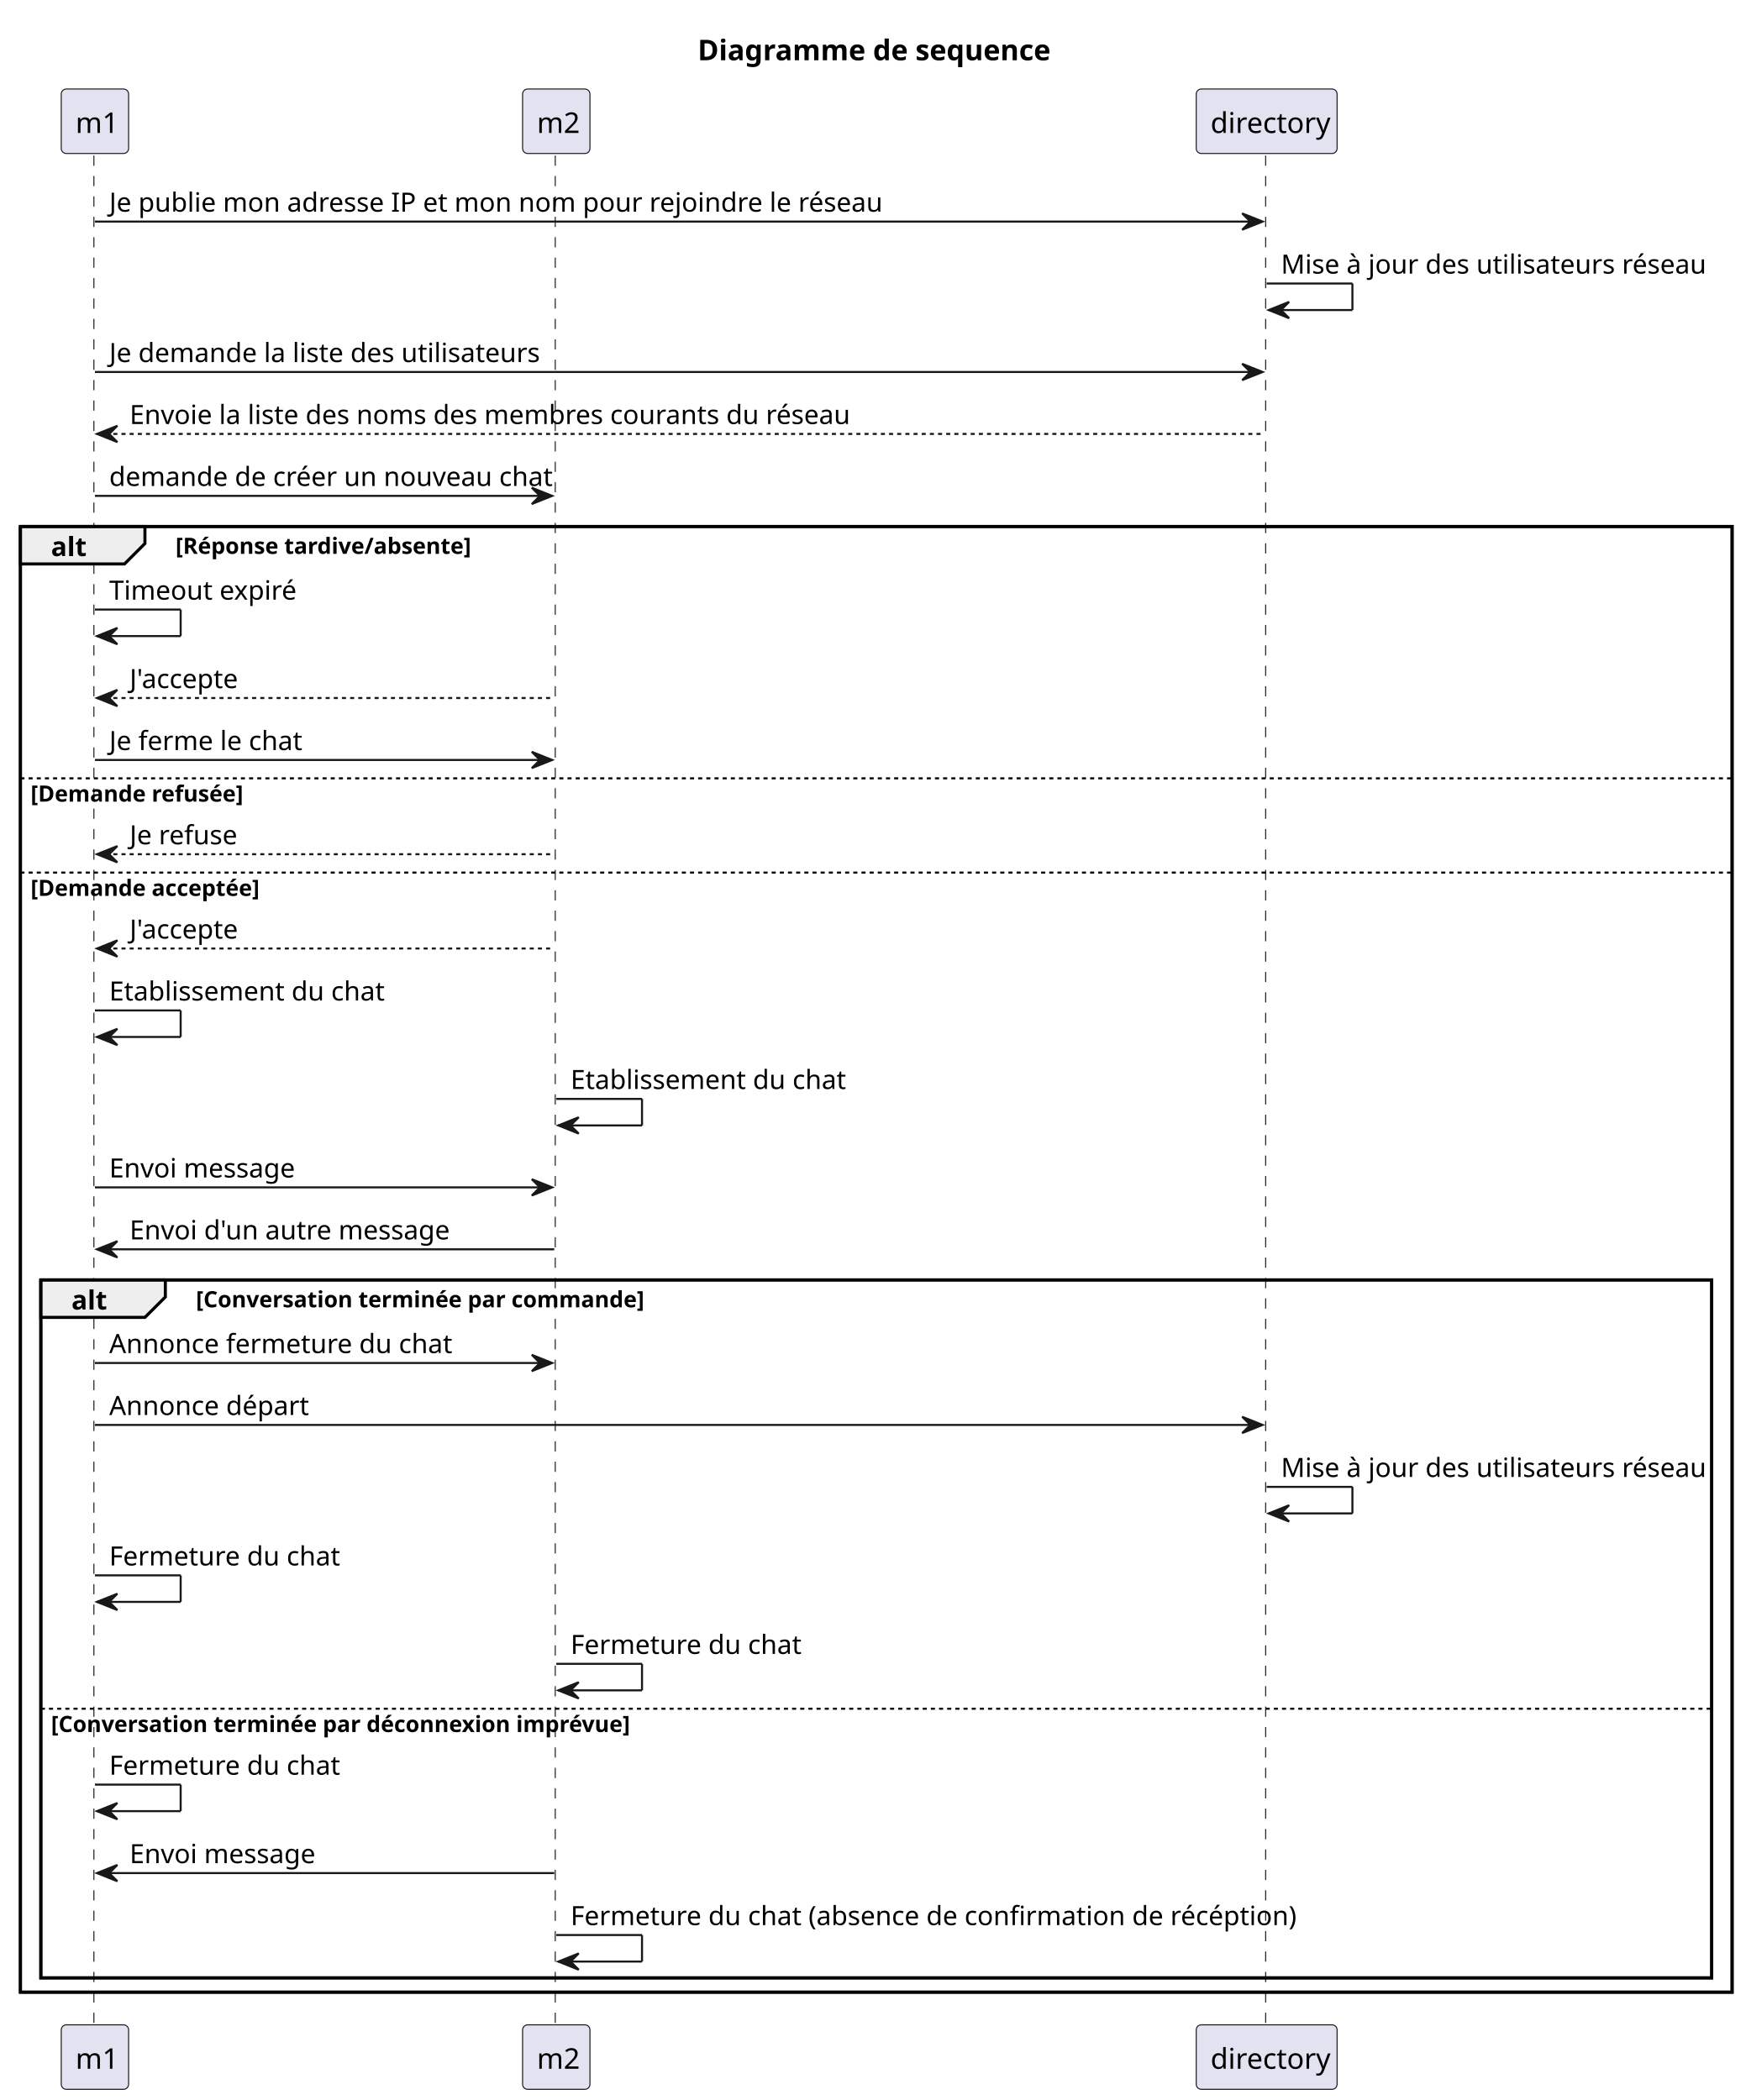
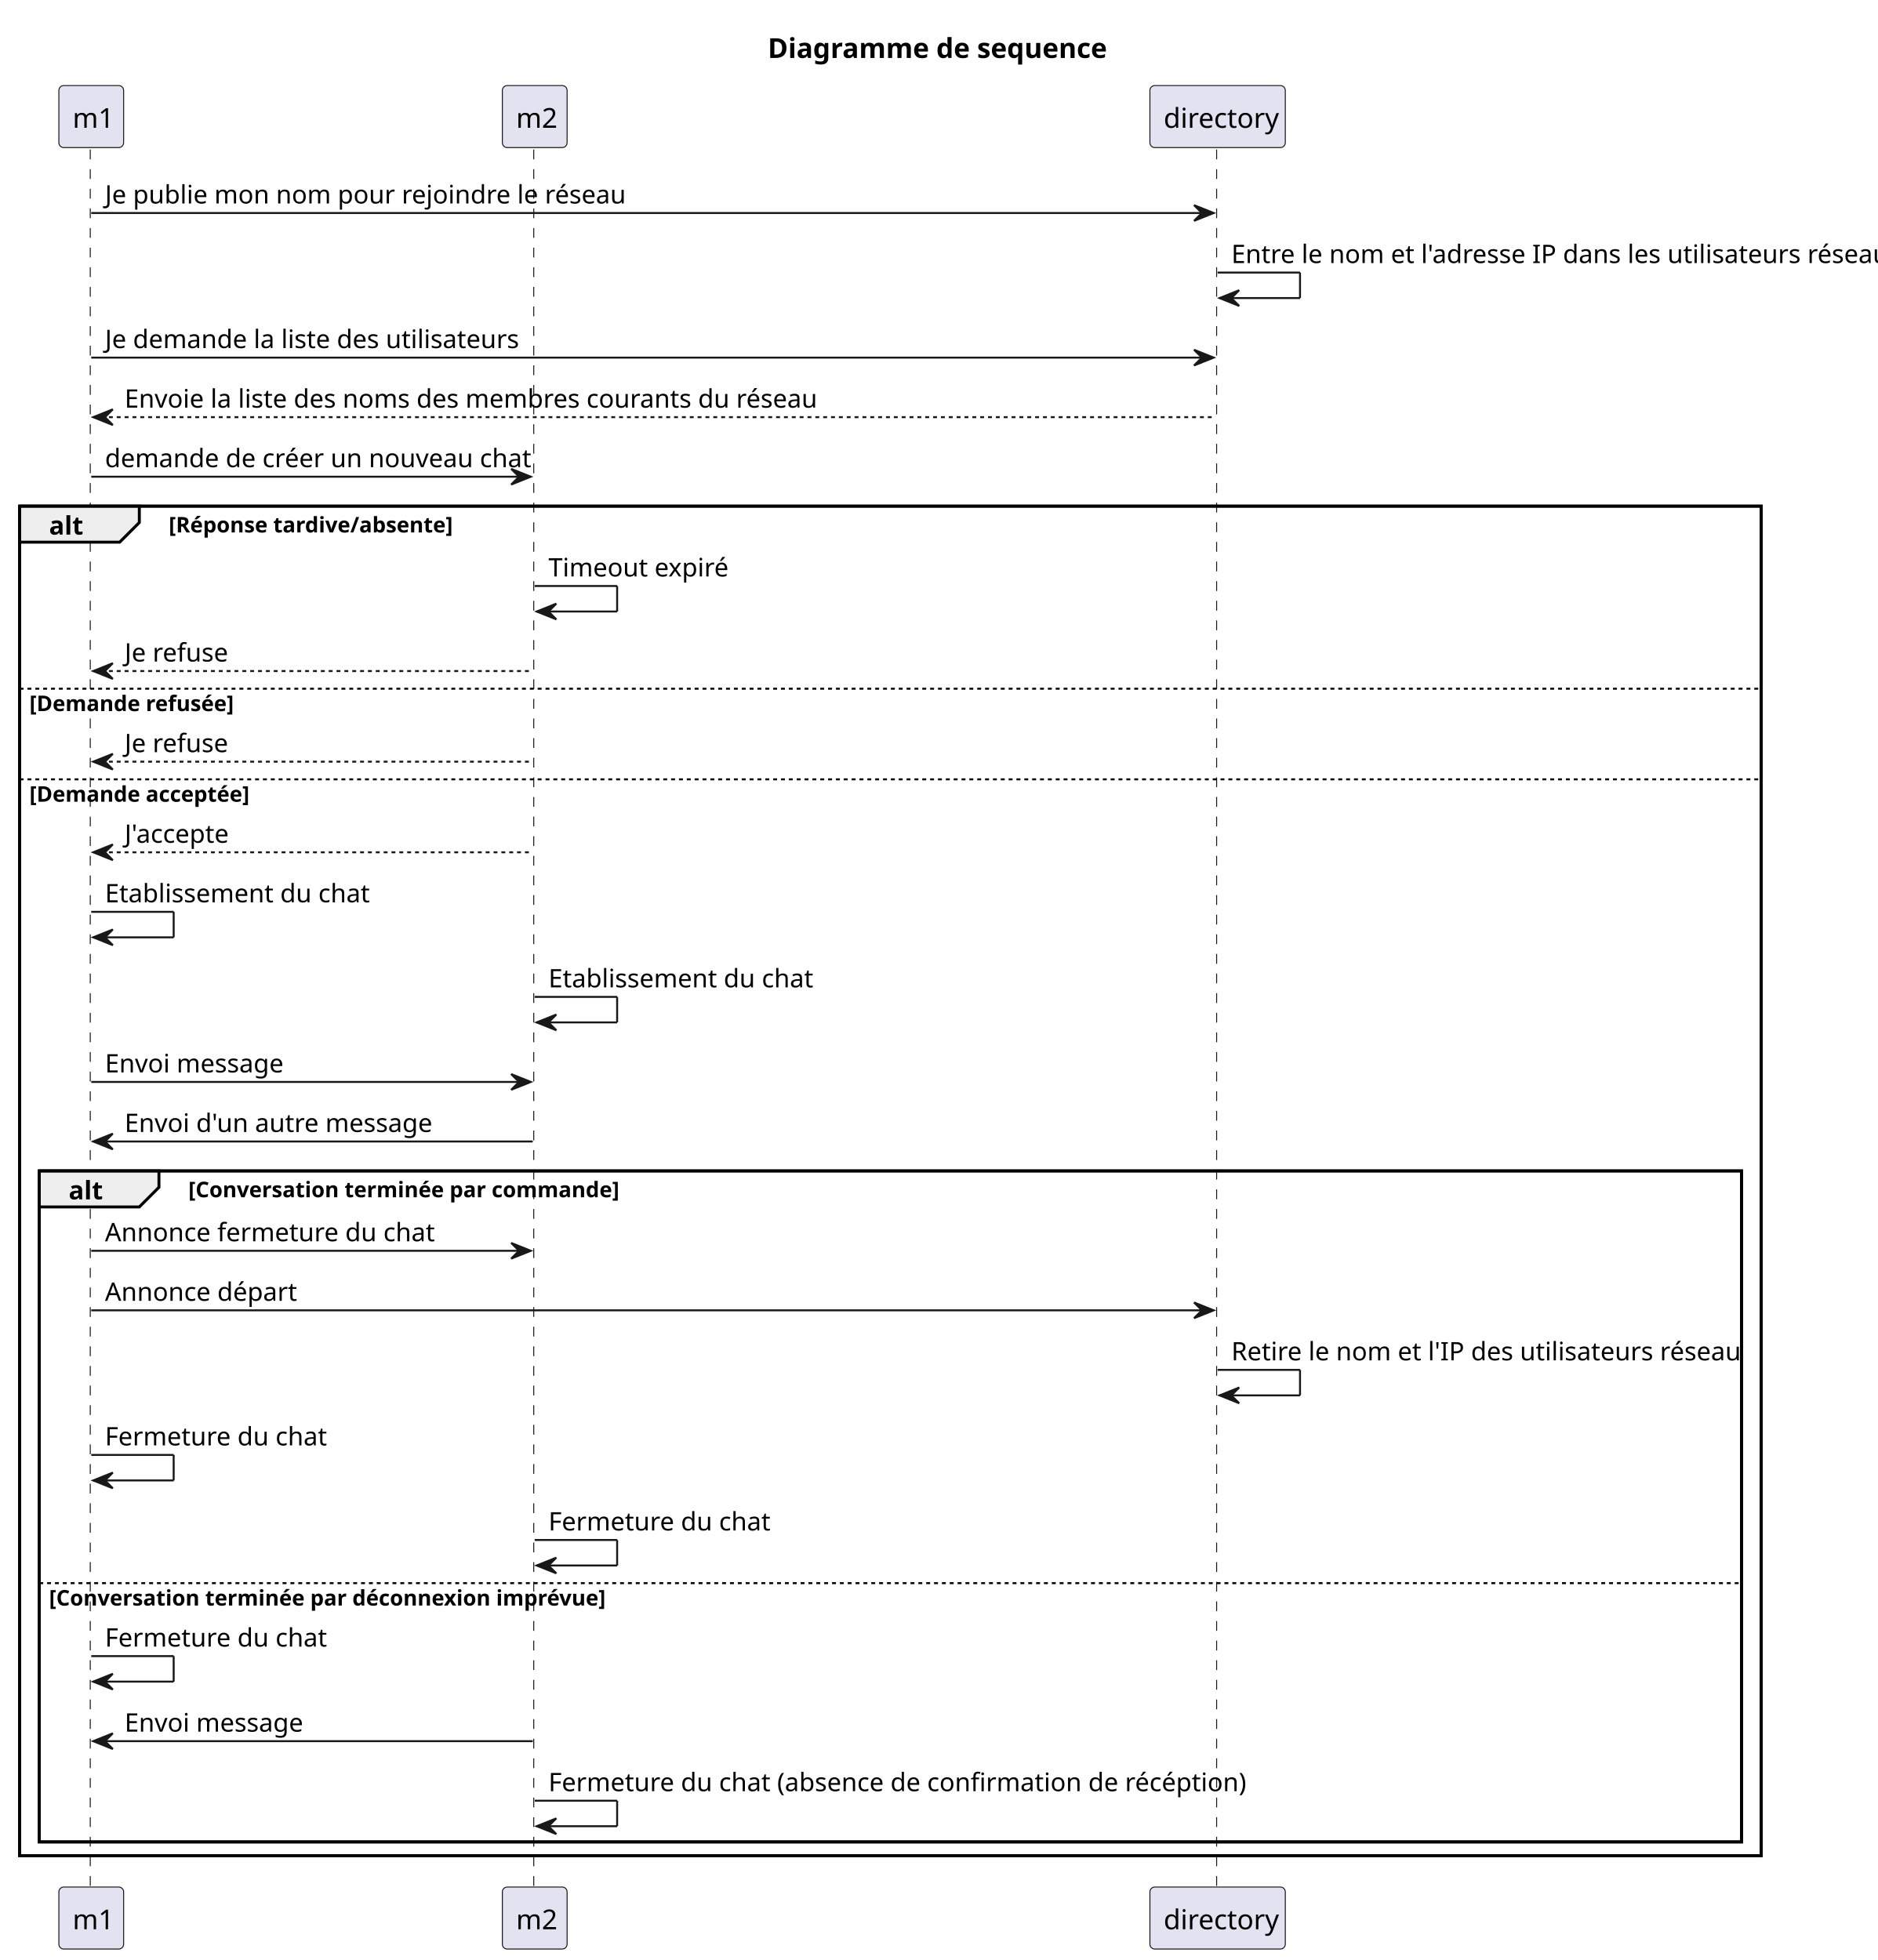
- <svg xmlns="http://www.w3.org/2000/svg" contentStyleType="text/css" height="1029px" preserveAspectRatio="none" style="width:855px;height:1029px;background:#FFFFFF;" version="1.1" viewBox="0 0 855 1029" width="855px" zoomAndPan="magnify">
+ <svg xmlns="http://www.w3.org/2000/svg" contentStyleType="text/css" height="999px" preserveAspectRatio="none" style="width:957px;height:999px;background:#FFFFFF;" version="1.1" viewBox="0 0 957 999" width="957px" zoomAndPan="magnify">
  <defs />
  <g>
-     <text fill="#000000" font-family="sans-serif" font-size="14" font-weight="bold" lengthAdjust="spacing" textLength="174" x="341.75" y="29.533">Diagramme de sequence</text>
-     <rect fill="none" height="718.188" style="stroke:#000000;stroke-width:1.5;" width="838.5" x="10" y="257.977" />
-     <rect fill="none" height="342" style="stroke:#000000;stroke-width:1.5;" width="818.5" x="20" y="627.164" />
-     <line style="stroke:#181818;stroke-width:0.5;stroke-dasharray:5.0,5.0;" x1="46" x2="46" y1="76.219" y2="993.164" />
-     <line style="stroke:#181818;stroke-width:0.5;stroke-dasharray:5.0,5.0;" x1="272" x2="272" y1="76.219" y2="993.164" />
-     <line style="stroke:#181818;stroke-width:0.5;stroke-dasharray:5.0,5.0;" x1="620" x2="620" y1="76.219" y2="993.164" />
+     <text fill="#000000" font-family="sans-serif" font-size="14" font-weight="bold" lengthAdjust="spacing" textLength="174" x="391.25" y="29.533">Diagramme de sequence</text>
+     <rect fill="none" height="687.836" style="stroke:#000000;stroke-width:1.5;" width="887.5" x="10" y="257.977" />
+     <rect fill="none" height="342" style="stroke:#000000;stroke-width:1.5;" width="867.5" x="20" y="596.812" />
+     <line style="stroke:#181818;stroke-width:0.5;stroke-dasharray:5.0,5.0;" x1="46" x2="46" y1="76.219" y2="962.812" />
+     <line style="stroke:#181818;stroke-width:0.5;stroke-dasharray:5.0,5.0;" x1="272" x2="272" y1="76.219" y2="962.812" />
+     <line style="stroke:#181818;stroke-width:0.5;stroke-dasharray:5.0,5.0;" x1="620" x2="620" y1="76.219" y2="962.812" />
    <rect fill="#E2E2F0" height="31.609" rx="2.5" ry="2.5" style="stroke:#181818;stroke-width:0.5;" width="33" x="30" y="43.609" />
    <text fill="#000000" font-family="sans-serif" font-size="14" lengthAdjust="spacing" textLength="19" x="37" y="65.143">m1</text>
-     <rect fill="#E2E2F0" height="31.609" rx="2.5" ry="2.5" style="stroke:#181818;stroke-width:0.5;" width="33" x="30" y="992.164" />
-     <text fill="#000000" font-family="sans-serif" font-size="14" lengthAdjust="spacing" textLength="19" x="37" y="1013.697">m1</text>
+     <rect fill="#E2E2F0" height="31.609" rx="2.5" ry="2.5" style="stroke:#181818;stroke-width:0.5;" width="33" x="30" y="961.812" />
+     <text fill="#000000" font-family="sans-serif" font-size="14" lengthAdjust="spacing" textLength="19" x="37" y="983.346">m1</text>
    <rect fill="#E2E2F0" height="31.609" rx="2.5" ry="2.5" style="stroke:#181818;stroke-width:0.5;" width="33" x="256" y="43.609" />
    <text fill="#000000" font-family="sans-serif" font-size="14" lengthAdjust="spacing" textLength="19" x="263" y="65.143">m2</text>
-     <rect fill="#E2E2F0" height="31.609" rx="2.5" ry="2.5" style="stroke:#181818;stroke-width:0.5;" width="33" x="256" y="992.164" />
-     <text fill="#000000" font-family="sans-serif" font-size="14" lengthAdjust="spacing" textLength="19" x="263" y="1013.697">m2</text>
+     <rect fill="#E2E2F0" height="31.609" rx="2.5" ry="2.5" style="stroke:#181818;stroke-width:0.5;" width="33" x="256" y="961.812" />
+     <text fill="#000000" font-family="sans-serif" font-size="14" lengthAdjust="spacing" textLength="19" x="263" y="983.346">m2</text>
    <rect fill="#E2E2F0" height="31.609" rx="2.5" ry="2.5" style="stroke:#181818;stroke-width:0.5;" width="69" x="586" y="43.609" />
    <text fill="#000000" font-family="sans-serif" font-size="14" lengthAdjust="spacing" textLength="55" x="593" y="65.143">directory</text>
-     <rect fill="#E2E2F0" height="31.609" rx="2.5" ry="2.5" style="stroke:#181818;stroke-width:0.5;" width="69" x="586" y="992.164" />
-     <text fill="#000000" font-family="sans-serif" font-size="14" lengthAdjust="spacing" textLength="55" x="593" y="1013.697">directory</text>
+     <rect fill="#E2E2F0" height="31.609" rx="2.5" ry="2.5" style="stroke:#181818;stroke-width:0.5;" width="69" x="586" y="961.812" />
+     <text fill="#000000" font-family="sans-serif" font-size="14" lengthAdjust="spacing" textLength="55" x="593" y="983.346">directory</text>
    <polygon fill="#181818" points="608.5,104.57,618.5,108.57,608.5,112.57,612.5,108.57" style="stroke:#181818;stroke-width:1.0;" />
    <line style="stroke:#181818;stroke-width:1.0;" x1="46.5" x2="614.5" y1="108.57" y2="108.57" />
-     <text fill="#000000" font-family="sans-serif" font-size="13" lengthAdjust="spacing" textLength="358" x="53.5" y="103.714">Je publie mon adresse IP et mon nom pour rejoindre le réseau</text>
+     <text fill="#000000" font-family="sans-serif" font-size="13" lengthAdjust="spacing" textLength="248" x="53.5" y="103.714">Je publie mon nom pour rejoindre le réseau</text>
    <line style="stroke:#181818;stroke-width:1.0;" x1="620.5" x2="662.5" y1="138.922" y2="138.922" />
    <line style="stroke:#181818;stroke-width:1.0;" x1="662.5" x2="662.5" y1="138.922" y2="151.922" />
    <line style="stroke:#181818;stroke-width:1.0;" x1="621.5" x2="662.5" y1="151.922" y2="151.922" />
    <polygon fill="#181818" points="631.5,147.922,621.5,151.922,631.5,155.922,627.5,151.922" style="stroke:#181818;stroke-width:1.0;" />
-     <text fill="#000000" font-family="sans-serif" font-size="13" lengthAdjust="spacing" textLength="199" x="627.5" y="134.065">Mise à jour des utilisateurs réseau</text>
+     <text fill="#000000" font-family="sans-serif" font-size="13" lengthAdjust="spacing" textLength="323" x="627.5" y="134.065">Entre le nom et l'adresse IP dans les utilisateurs réseau</text>
    <polygon fill="#181818" points="608.5,178.273,618.5,182.273,608.5,186.273,612.5,182.273" style="stroke:#181818;stroke-width:1.0;" />
    <line style="stroke:#181818;stroke-width:1.0;" x1="46.5" x2="614.5" y1="182.273" y2="182.273" />
    <text fill="#000000" font-family="sans-serif" font-size="13" lengthAdjust="spacing" textLength="204" x="53.5" y="177.417">Je demande la liste des utilisateurs</text>
    <polygon fill="#181818" points="57.5,208.625,47.5,212.625,57.5,216.625,53.5,212.625" style="stroke:#181818;stroke-width:1.0;" />
    <line style="stroke:#181818;stroke-width:1.0;stroke-dasharray:2.0,2.0;" x1="51.5" x2="619.5" y1="212.625" y2="212.625" />
    <text fill="#000000" font-family="sans-serif" font-size="13" lengthAdjust="spacing" textLength="339" x="63.5" y="207.769">Envoie la liste des noms des membres courants du réseau</text>
    <polygon fill="#181818" points="260.5,238.977,270.5,242.977,260.5,246.977,264.5,242.977" style="stroke:#181818;stroke-width:1.0;" />
    <line style="stroke:#181818;stroke-width:1.0;" x1="46.5" x2="266.5" y1="242.977" y2="242.977" />
    <text fill="#000000" font-family="sans-serif" font-size="13" lengthAdjust="spacing" textLength="202" x="53.5" y="238.12">demande de créer un nouveau chat</text>
    <path d="M10,257.977 L71,257.977 L71,266.328 L61,276.328 L10,276.328 L10,257.977 " fill="#EEEEEE" style="stroke:#000000;stroke-width:1.5;" />
-     <rect fill="none" height="718.188" style="stroke:#000000;stroke-width:1.5;" width="838.5" x="10" y="257.977" />
+     <rect fill="none" height="687.836" style="stroke:#000000;stroke-width:1.5;" width="887.5" x="10" y="257.977" />
    <text fill="#000000" font-family="sans-serif" font-size="13" font-weight="bold" lengthAdjust="spacing" textLength="16" x="25" y="272.472">alt</text>
    <text fill="#000000" font-family="sans-serif" font-size="11" font-weight="bold" lengthAdjust="spacing" textLength="146" x="86" y="271.396">[Réponse tardive/absente]</text>
-     <line style="stroke:#181818;stroke-width:1.0;" x1="46.5" x2="88.5" y1="298.68" y2="298.68" />
-     <line style="stroke:#181818;stroke-width:1.0;" x1="88.5" x2="88.5" y1="298.68" y2="311.68" />
-     <line style="stroke:#181818;stroke-width:1.0;" x1="47.5" x2="88.5" y1="311.68" y2="311.68" />
-     <polygon fill="#181818" points="57.5,307.68,47.5,311.68,57.5,315.68,53.5,311.68" style="stroke:#181818;stroke-width:1.0;" />
-     <text fill="#000000" font-family="sans-serif" font-size="13" lengthAdjust="spacing" textLength="85" x="53.5" y="293.823">Timeout expiré</text>
+     <line style="stroke:#181818;stroke-width:1.0;" x1="272.5" x2="314.5" y1="298.68" y2="298.68" />
+     <line style="stroke:#181818;stroke-width:1.0;" x1="314.5" x2="314.5" y1="298.68" y2="311.68" />
+     <line style="stroke:#181818;stroke-width:1.0;" x1="273.5" x2="314.5" y1="311.68" y2="311.68" />
+     <polygon fill="#181818" points="283.5,307.68,273.5,311.68,283.5,315.68,279.5,311.68" style="stroke:#181818;stroke-width:1.0;" />
+     <text fill="#000000" font-family="sans-serif" font-size="13" lengthAdjust="spacing" textLength="85" x="279.5" y="293.823">Timeout expiré</text>
    <polygon fill="#181818" points="57.5,338.031,47.5,342.031,57.5,346.031,53.5,342.031" style="stroke:#181818;stroke-width:1.0;" />
    <line style="stroke:#181818;stroke-width:1.0;stroke-dasharray:2.0,2.0;" x1="51.5" x2="271.5" y1="342.031" y2="342.031" />
-     <text fill="#000000" font-family="sans-serif" font-size="13" lengthAdjust="spacing" textLength="54" x="63.5" y="337.175">J'accepte</text>
-     <polygon fill="#181818" points="260.5,368.383,270.5,372.383,260.5,376.383,264.5,372.383" style="stroke:#181818;stroke-width:1.0;" />
-     <line style="stroke:#181818;stroke-width:1.0;" x1="46.5" x2="266.5" y1="372.383" y2="372.383" />
-     <text fill="#000000" font-family="sans-serif" font-size="13" lengthAdjust="spacing" textLength="92" x="53.5" y="367.526">Je ferme le chat</text>
-     <line style="stroke:#000000;stroke-width:1.0;stroke-dasharray:2.0,2.0;" x1="10" x2="848.5" y1="381.383" y2="381.383" />
-     <text fill="#000000" font-family="sans-serif" font-size="11" font-weight="bold" lengthAdjust="spacing" textLength="107" x="15" y="392.802">[Demande refusée]</text>
-     <polygon fill="#181818" points="57.5,414.57,47.5,418.57,57.5,422.57,53.5,418.57" style="stroke:#181818;stroke-width:1.0;" />
-     <line style="stroke:#181818;stroke-width:1.0;stroke-dasharray:2.0,2.0;" x1="51.5" x2="271.5" y1="418.57" y2="418.57" />
-     <text fill="#000000" font-family="sans-serif" font-size="13" lengthAdjust="spacing" textLength="52" x="63.5" y="413.714">Je refuse</text>
-     <line style="stroke:#000000;stroke-width:1.0;stroke-dasharray:2.0,2.0;" x1="10" x2="848.5" y1="427.57" y2="427.57" />
-     <text fill="#000000" font-family="sans-serif" font-size="11" font-weight="bold" lengthAdjust="spacing" textLength="113" x="15" y="438.989">[Demande acceptée]</text>
-     <polygon fill="#181818" points="57.5,460.758,47.5,464.758,57.5,468.758,53.5,464.758" style="stroke:#181818;stroke-width:1.0;" />
-     <line style="stroke:#181818;stroke-width:1.0;stroke-dasharray:2.0,2.0;" x1="51.5" x2="271.5" y1="464.758" y2="464.758" />
-     <text fill="#000000" font-family="sans-serif" font-size="13" lengthAdjust="spacing" textLength="54" x="63.5" y="459.901">J'accepte</text>
-     <line style="stroke:#181818;stroke-width:1.0;" x1="46.5" x2="88.5" y1="495.109" y2="495.109" />
-     <line style="stroke:#181818;stroke-width:1.0;" x1="88.5" x2="88.5" y1="495.109" y2="508.109" />
-     <line style="stroke:#181818;stroke-width:1.0;" x1="47.5" x2="88.5" y1="508.109" y2="508.109" />
-     <polygon fill="#181818" points="57.5,504.109,47.5,508.109,57.5,512.109,53.5,508.109" style="stroke:#181818;stroke-width:1.0;" />
-     <text fill="#000000" font-family="sans-serif" font-size="13" lengthAdjust="spacing" textLength="130" x="53.5" y="490.253">Etablissement du chat</text>
-     <line style="stroke:#181818;stroke-width:1.0;" x1="272.5" x2="314.5" y1="538.461" y2="538.461" />
-     <line style="stroke:#181818;stroke-width:1.0;" x1="314.5" x2="314.5" y1="538.461" y2="551.461" />
-     <line style="stroke:#181818;stroke-width:1.0;" x1="273.5" x2="314.5" y1="551.461" y2="551.461" />
-     <polygon fill="#181818" points="283.5,547.461,273.5,551.461,283.5,555.461,279.5,551.461" style="stroke:#181818;stroke-width:1.0;" />
-     <text fill="#000000" font-family="sans-serif" font-size="13" lengthAdjust="spacing" textLength="130" x="279.5" y="533.605">Etablissement du chat</text>
-     <polygon fill="#181818" points="260.5,577.812,270.5,581.812,260.5,585.812,264.5,581.812" style="stroke:#181818;stroke-width:1.0;" />
-     <line style="stroke:#181818;stroke-width:1.0;" x1="46.5" x2="266.5" y1="581.812" y2="581.812" />
-     <text fill="#000000" font-family="sans-serif" font-size="13" lengthAdjust="spacing" textLength="88" x="53.5" y="576.956">Envoi message</text>
-     <polygon fill="#181818" points="57.5,608.164,47.5,612.164,57.5,616.164,53.5,612.164" style="stroke:#181818;stroke-width:1.0;" />
-     <line style="stroke:#181818;stroke-width:1.0;" x1="51.5" x2="271.5" y1="612.164" y2="612.164" />
-     <text fill="#000000" font-family="sans-serif" font-size="13" lengthAdjust="spacing" textLength="148" x="63.5" y="607.308">Envoi d'un autre message</text>
-     <path d="M20,627.164 L81,627.164 L81,635.516 L71,645.516 L20,645.516 L20,627.164 " fill="#EEEEEE" style="stroke:#000000;stroke-width:1.5;" />
-     <rect fill="none" height="342" style="stroke:#000000;stroke-width:1.5;" width="818.5" x="20" y="627.164" />
-     <text fill="#000000" font-family="sans-serif" font-size="13" font-weight="bold" lengthAdjust="spacing" textLength="16" x="35" y="641.659">alt</text>
-     <text fill="#000000" font-family="sans-serif" font-size="11" font-weight="bold" lengthAdjust="spacing" textLength="222" x="96" y="640.583">[Conversation terminée par commande]</text>
-     <polygon fill="#181818" points="260.5,663.867,270.5,667.867,260.5,671.867,264.5,667.867" style="stroke:#181818;stroke-width:1.0;" />
-     <line style="stroke:#181818;stroke-width:1.0;" x1="46.5" x2="266.5" y1="667.867" y2="667.867" />
-     <text fill="#000000" font-family="sans-serif" font-size="13" lengthAdjust="spacing" textLength="156" x="53.5" y="663.011">Annonce fermeture du chat</text>
-     <polygon fill="#181818" points="608.5,694.219,618.5,698.219,608.5,702.219,612.5,698.219" style="stroke:#181818;stroke-width:1.0;" />
-     <line style="stroke:#181818;stroke-width:1.0;" x1="46.5" x2="614.5" y1="698.219" y2="698.219" />
-     <text fill="#000000" font-family="sans-serif" font-size="13" lengthAdjust="spacing" textLength="91" x="53.5" y="693.362">Annonce départ</text>
-     <line style="stroke:#181818;stroke-width:1.0;" x1="620.5" x2="662.5" y1="728.57" y2="728.57" />
-     <line style="stroke:#181818;stroke-width:1.0;" x1="662.5" x2="662.5" y1="728.57" y2="741.57" />
-     <line style="stroke:#181818;stroke-width:1.0;" x1="621.5" x2="662.5" y1="741.57" y2="741.57" />
-     <polygon fill="#181818" points="631.5,737.57,621.5,741.57,631.5,745.57,627.5,741.57" style="stroke:#181818;stroke-width:1.0;" />
-     <text fill="#000000" font-family="sans-serif" font-size="13" lengthAdjust="spacing" textLength="199" x="627.5" y="723.714">Mise à jour des utilisateurs réseau</text>
-     <line style="stroke:#181818;stroke-width:1.0;" x1="46.5" x2="88.5" y1="771.922" y2="771.922" />
-     <line style="stroke:#181818;stroke-width:1.0;" x1="88.5" x2="88.5" y1="771.922" y2="784.922" />
-     <line style="stroke:#181818;stroke-width:1.0;" x1="47.5" x2="88.5" y1="784.922" y2="784.922" />
-     <polygon fill="#181818" points="57.5,780.922,47.5,784.922,57.5,788.922,53.5,784.922" style="stroke:#181818;stroke-width:1.0;" />
-     <text fill="#000000" font-family="sans-serif" font-size="13" lengthAdjust="spacing" textLength="106" x="53.5" y="767.065">Fermeture du chat</text>
-     <line style="stroke:#181818;stroke-width:1.0;" x1="272.5" x2="314.5" y1="815.273" y2="815.273" />
-     <line style="stroke:#181818;stroke-width:1.0;" x1="314.5" x2="314.5" y1="815.273" y2="828.273" />
-     <line style="stroke:#181818;stroke-width:1.0;" x1="273.5" x2="314.5" y1="828.273" y2="828.273" />
-     <polygon fill="#181818" points="283.5,824.273,273.5,828.273,283.5,832.273,279.5,828.273" style="stroke:#181818;stroke-width:1.0;" />
-     <text fill="#000000" font-family="sans-serif" font-size="13" lengthAdjust="spacing" textLength="106" x="279.5" y="810.417">Fermeture du chat</text>
-     <line style="stroke:#000000;stroke-width:1.0;stroke-dasharray:2.0,2.0;" x1="20" x2="838.5" y1="837.273" y2="837.273" />
-     <text fill="#000000" font-family="sans-serif" font-size="11" font-weight="bold" lengthAdjust="spacing" textLength="287" x="25" y="848.692">[Conversation terminée par déconnexion imprévue]</text>
-     <line style="stroke:#181818;stroke-width:1.0;" x1="46.5" x2="88.5" y1="874.461" y2="874.461" />
-     <line style="stroke:#181818;stroke-width:1.0;" x1="88.5" x2="88.5" y1="874.461" y2="887.461" />
-     <line style="stroke:#181818;stroke-width:1.0;" x1="47.5" x2="88.5" y1="887.461" y2="887.461" />
+     <text fill="#000000" font-family="sans-serif" font-size="13" lengthAdjust="spacing" textLength="52" x="63.5" y="337.175">Je refuse</text>
+     <line style="stroke:#000000;stroke-width:1.0;stroke-dasharray:2.0,2.0;" x1="10" x2="897.5" y1="351.031" y2="351.031" />
+     <text fill="#000000" font-family="sans-serif" font-size="11" font-weight="bold" lengthAdjust="spacing" textLength="107" x="15" y="362.45">[Demande refusée]</text>
+     <polygon fill="#181818" points="57.5,384.219,47.5,388.219,57.5,392.219,53.5,388.219" style="stroke:#181818;stroke-width:1.0;" />
+     <line style="stroke:#181818;stroke-width:1.0;stroke-dasharray:2.0,2.0;" x1="51.5" x2="271.5" y1="388.219" y2="388.219" />
+     <text fill="#000000" font-family="sans-serif" font-size="13" lengthAdjust="spacing" textLength="52" x="63.5" y="383.362">Je refuse</text>
+     <line style="stroke:#000000;stroke-width:1.0;stroke-dasharray:2.0,2.0;" x1="10" x2="897.5" y1="397.219" y2="397.219" />
+     <text fill="#000000" font-family="sans-serif" font-size="11" font-weight="bold" lengthAdjust="spacing" textLength="113" x="15" y="408.638">[Demande acceptée]</text>
+     <polygon fill="#181818" points="57.5,430.406,47.5,434.406,57.5,438.406,53.5,434.406" style="stroke:#181818;stroke-width:1.0;" />
+     <line style="stroke:#181818;stroke-width:1.0;stroke-dasharray:2.0,2.0;" x1="51.5" x2="271.5" y1="434.406" y2="434.406" />
+     <text fill="#000000" font-family="sans-serif" font-size="13" lengthAdjust="spacing" textLength="54" x="63.5" y="429.55">J'accepte</text>
+     <line style="stroke:#181818;stroke-width:1.0;" x1="46.5" x2="88.5" y1="464.758" y2="464.758" />
+     <line style="stroke:#181818;stroke-width:1.0;" x1="88.5" x2="88.5" y1="464.758" y2="477.758" />
+     <line style="stroke:#181818;stroke-width:1.0;" x1="47.5" x2="88.5" y1="477.758" y2="477.758" />
+     <polygon fill="#181818" points="57.5,473.758,47.5,477.758,57.5,481.758,53.5,477.758" style="stroke:#181818;stroke-width:1.0;" />
+     <text fill="#000000" font-family="sans-serif" font-size="13" lengthAdjust="spacing" textLength="130" x="53.5" y="459.901">Etablissement du chat</text>
+     <line style="stroke:#181818;stroke-width:1.0;" x1="272.5" x2="314.5" y1="508.109" y2="508.109" />
+     <line style="stroke:#181818;stroke-width:1.0;" x1="314.5" x2="314.5" y1="508.109" y2="521.109" />
+     <line style="stroke:#181818;stroke-width:1.0;" x1="273.5" x2="314.5" y1="521.109" y2="521.109" />
+     <polygon fill="#181818" points="283.5,517.109,273.5,521.109,283.5,525.109,279.5,521.109" style="stroke:#181818;stroke-width:1.0;" />
+     <text fill="#000000" font-family="sans-serif" font-size="13" lengthAdjust="spacing" textLength="130" x="279.5" y="503.253">Etablissement du chat</text>
+     <polygon fill="#181818" points="260.5,547.461,270.5,551.461,260.5,555.461,264.5,551.461" style="stroke:#181818;stroke-width:1.0;" />
+     <line style="stroke:#181818;stroke-width:1.0;" x1="46.5" x2="266.5" y1="551.461" y2="551.461" />
+     <text fill="#000000" font-family="sans-serif" font-size="13" lengthAdjust="spacing" textLength="88" x="53.5" y="546.605">Envoi message</text>
+     <polygon fill="#181818" points="57.5,577.812,47.5,581.812,57.5,585.812,53.5,581.812" style="stroke:#181818;stroke-width:1.0;" />
+     <line style="stroke:#181818;stroke-width:1.0;" x1="51.5" x2="271.5" y1="581.812" y2="581.812" />
+     <text fill="#000000" font-family="sans-serif" font-size="13" lengthAdjust="spacing" textLength="148" x="63.5" y="576.956">Envoi d'un autre message</text>
+     <path d="M20,596.812 L81,596.812 L81,605.164 L71,615.164 L20,615.164 L20,596.812 " fill="#EEEEEE" style="stroke:#000000;stroke-width:1.5;" />
+     <rect fill="none" height="342" style="stroke:#000000;stroke-width:1.5;" width="867.5" x="20" y="596.812" />
+     <text fill="#000000" font-family="sans-serif" font-size="13" font-weight="bold" lengthAdjust="spacing" textLength="16" x="35" y="611.308">alt</text>
+     <text fill="#000000" font-family="sans-serif" font-size="11" font-weight="bold" lengthAdjust="spacing" textLength="222" x="96" y="610.231">[Conversation terminée par commande]</text>
+     <polygon fill="#181818" points="260.5,633.516,270.5,637.516,260.5,641.516,264.5,637.516" style="stroke:#181818;stroke-width:1.0;" />
+     <line style="stroke:#181818;stroke-width:1.0;" x1="46.5" x2="266.5" y1="637.516" y2="637.516" />
+     <text fill="#000000" font-family="sans-serif" font-size="13" lengthAdjust="spacing" textLength="156" x="53.5" y="632.659">Annonce fermeture du chat</text>
+     <polygon fill="#181818" points="608.5,663.867,618.5,667.867,608.5,671.867,612.5,667.867" style="stroke:#181818;stroke-width:1.0;" />
+     <line style="stroke:#181818;stroke-width:1.0;" x1="46.5" x2="614.5" y1="667.867" y2="667.867" />
+     <text fill="#000000" font-family="sans-serif" font-size="13" lengthAdjust="spacing" textLength="91" x="53.5" y="663.011">Annonce départ</text>
+     <line style="stroke:#181818;stroke-width:1.0;" x1="620.5" x2="662.5" y1="698.219" y2="698.219" />
+     <line style="stroke:#181818;stroke-width:1.0;" x1="662.5" x2="662.5" y1="698.219" y2="711.219" />
+     <line style="stroke:#181818;stroke-width:1.0;" x1="621.5" x2="662.5" y1="711.219" y2="711.219" />
+     <polygon fill="#181818" points="631.5,707.219,621.5,711.219,631.5,715.219,627.5,711.219" style="stroke:#181818;stroke-width:1.0;" />
+     <text fill="#000000" font-family="sans-serif" font-size="13" lengthAdjust="spacing" textLength="248" x="627.5" y="693.362">Retire le nom et l'IP des utilisateurs réseau</text>
+     <line style="stroke:#181818;stroke-width:1.0;" x1="46.5" x2="88.5" y1="741.57" y2="741.57" />
+     <line style="stroke:#181818;stroke-width:1.0;" x1="88.5" x2="88.5" y1="741.57" y2="754.57" />
+     <line style="stroke:#181818;stroke-width:1.0;" x1="47.5" x2="88.5" y1="754.57" y2="754.57" />
+     <polygon fill="#181818" points="57.5,750.57,47.5,754.57,57.5,758.57,53.5,754.57" style="stroke:#181818;stroke-width:1.0;" />
+     <text fill="#000000" font-family="sans-serif" font-size="13" lengthAdjust="spacing" textLength="106" x="53.5" y="736.714">Fermeture du chat</text>
+     <line style="stroke:#181818;stroke-width:1.0;" x1="272.5" x2="314.5" y1="784.922" y2="784.922" />
+     <line style="stroke:#181818;stroke-width:1.0;" x1="314.5" x2="314.5" y1="784.922" y2="797.922" />
+     <line style="stroke:#181818;stroke-width:1.0;" x1="273.5" x2="314.5" y1="797.922" y2="797.922" />
+     <polygon fill="#181818" points="283.5,793.922,273.5,797.922,283.5,801.922,279.5,797.922" style="stroke:#181818;stroke-width:1.0;" />
+     <text fill="#000000" font-family="sans-serif" font-size="13" lengthAdjust="spacing" textLength="106" x="279.5" y="780.065">Fermeture du chat</text>
+     <line style="stroke:#000000;stroke-width:1.0;stroke-dasharray:2.0,2.0;" x1="20" x2="887.5" y1="806.922" y2="806.922" />
+     <text fill="#000000" font-family="sans-serif" font-size="11" font-weight="bold" lengthAdjust="spacing" textLength="287" x="25" y="818.341">[Conversation terminée par déconnexion imprévue]</text>
+     <line style="stroke:#181818;stroke-width:1.0;" x1="46.5" x2="88.5" y1="844.109" y2="844.109" />
+     <line style="stroke:#181818;stroke-width:1.0;" x1="88.5" x2="88.5" y1="844.109" y2="857.109" />
+     <line style="stroke:#181818;stroke-width:1.0;" x1="47.5" x2="88.5" y1="857.109" y2="857.109" />
+     <polygon fill="#181818" points="57.5,853.109,47.5,857.109,57.5,861.109,53.5,857.109" style="stroke:#181818;stroke-width:1.0;" />
+     <text fill="#000000" font-family="sans-serif" font-size="13" lengthAdjust="spacing" textLength="106" x="53.5" y="839.253">Fermeture du chat</text>
    <polygon fill="#181818" points="57.5,883.461,47.5,887.461,57.5,891.461,53.5,887.461" style="stroke:#181818;stroke-width:1.0;" />
-     <text fill="#000000" font-family="sans-serif" font-size="13" lengthAdjust="spacing" textLength="106" x="53.5" y="869.605">Fermeture du chat</text>
-     <polygon fill="#181818" points="57.5,913.812,47.5,917.812,57.5,921.812,53.5,917.812" style="stroke:#181818;stroke-width:1.0;" />
-     <line style="stroke:#181818;stroke-width:1.0;" x1="51.5" x2="271.5" y1="917.812" y2="917.812" />
-     <text fill="#000000" font-family="sans-serif" font-size="13" lengthAdjust="spacing" textLength="88" x="63.5" y="912.956">Envoi message</text>
-     <line style="stroke:#181818;stroke-width:1.0;" x1="272.5" x2="314.5" y1="948.164" y2="948.164" />
-     <line style="stroke:#181818;stroke-width:1.0;" x1="314.5" x2="314.5" y1="948.164" y2="961.164" />
-     <line style="stroke:#181818;stroke-width:1.0;" x1="273.5" x2="314.5" y1="961.164" y2="961.164" />
-     <polygon fill="#181818" points="283.5,957.164,273.5,961.164,283.5,965.164,279.5,961.164" style="stroke:#181818;stroke-width:1.0;" />
-     <text fill="#000000" font-family="sans-serif" font-size="13" lengthAdjust="spacing" textLength="334" x="279.5" y="943.308">Fermeture du chat (absence de confirmation de récéption)</text>
+     <line style="stroke:#181818;stroke-width:1.0;" x1="51.5" x2="271.5" y1="887.461" y2="887.461" />
+     <text fill="#000000" font-family="sans-serif" font-size="13" lengthAdjust="spacing" textLength="88" x="63.5" y="882.605">Envoi message</text>
+     <line style="stroke:#181818;stroke-width:1.0;" x1="272.5" x2="314.5" y1="917.812" y2="917.812" />
+     <line style="stroke:#181818;stroke-width:1.0;" x1="314.5" x2="314.5" y1="917.812" y2="930.812" />
+     <line style="stroke:#181818;stroke-width:1.0;" x1="273.5" x2="314.5" y1="930.812" y2="930.812" />
+     <polygon fill="#181818" points="283.5,926.812,273.5,930.812,283.5,934.812,279.5,930.812" style="stroke:#181818;stroke-width:1.0;" />
+     <text fill="#000000" font-family="sans-serif" font-size="13" lengthAdjust="spacing" textLength="334" x="279.5" y="912.956">Fermeture du chat (absence de confirmation de récéption)</text>
  </g>
</svg>
